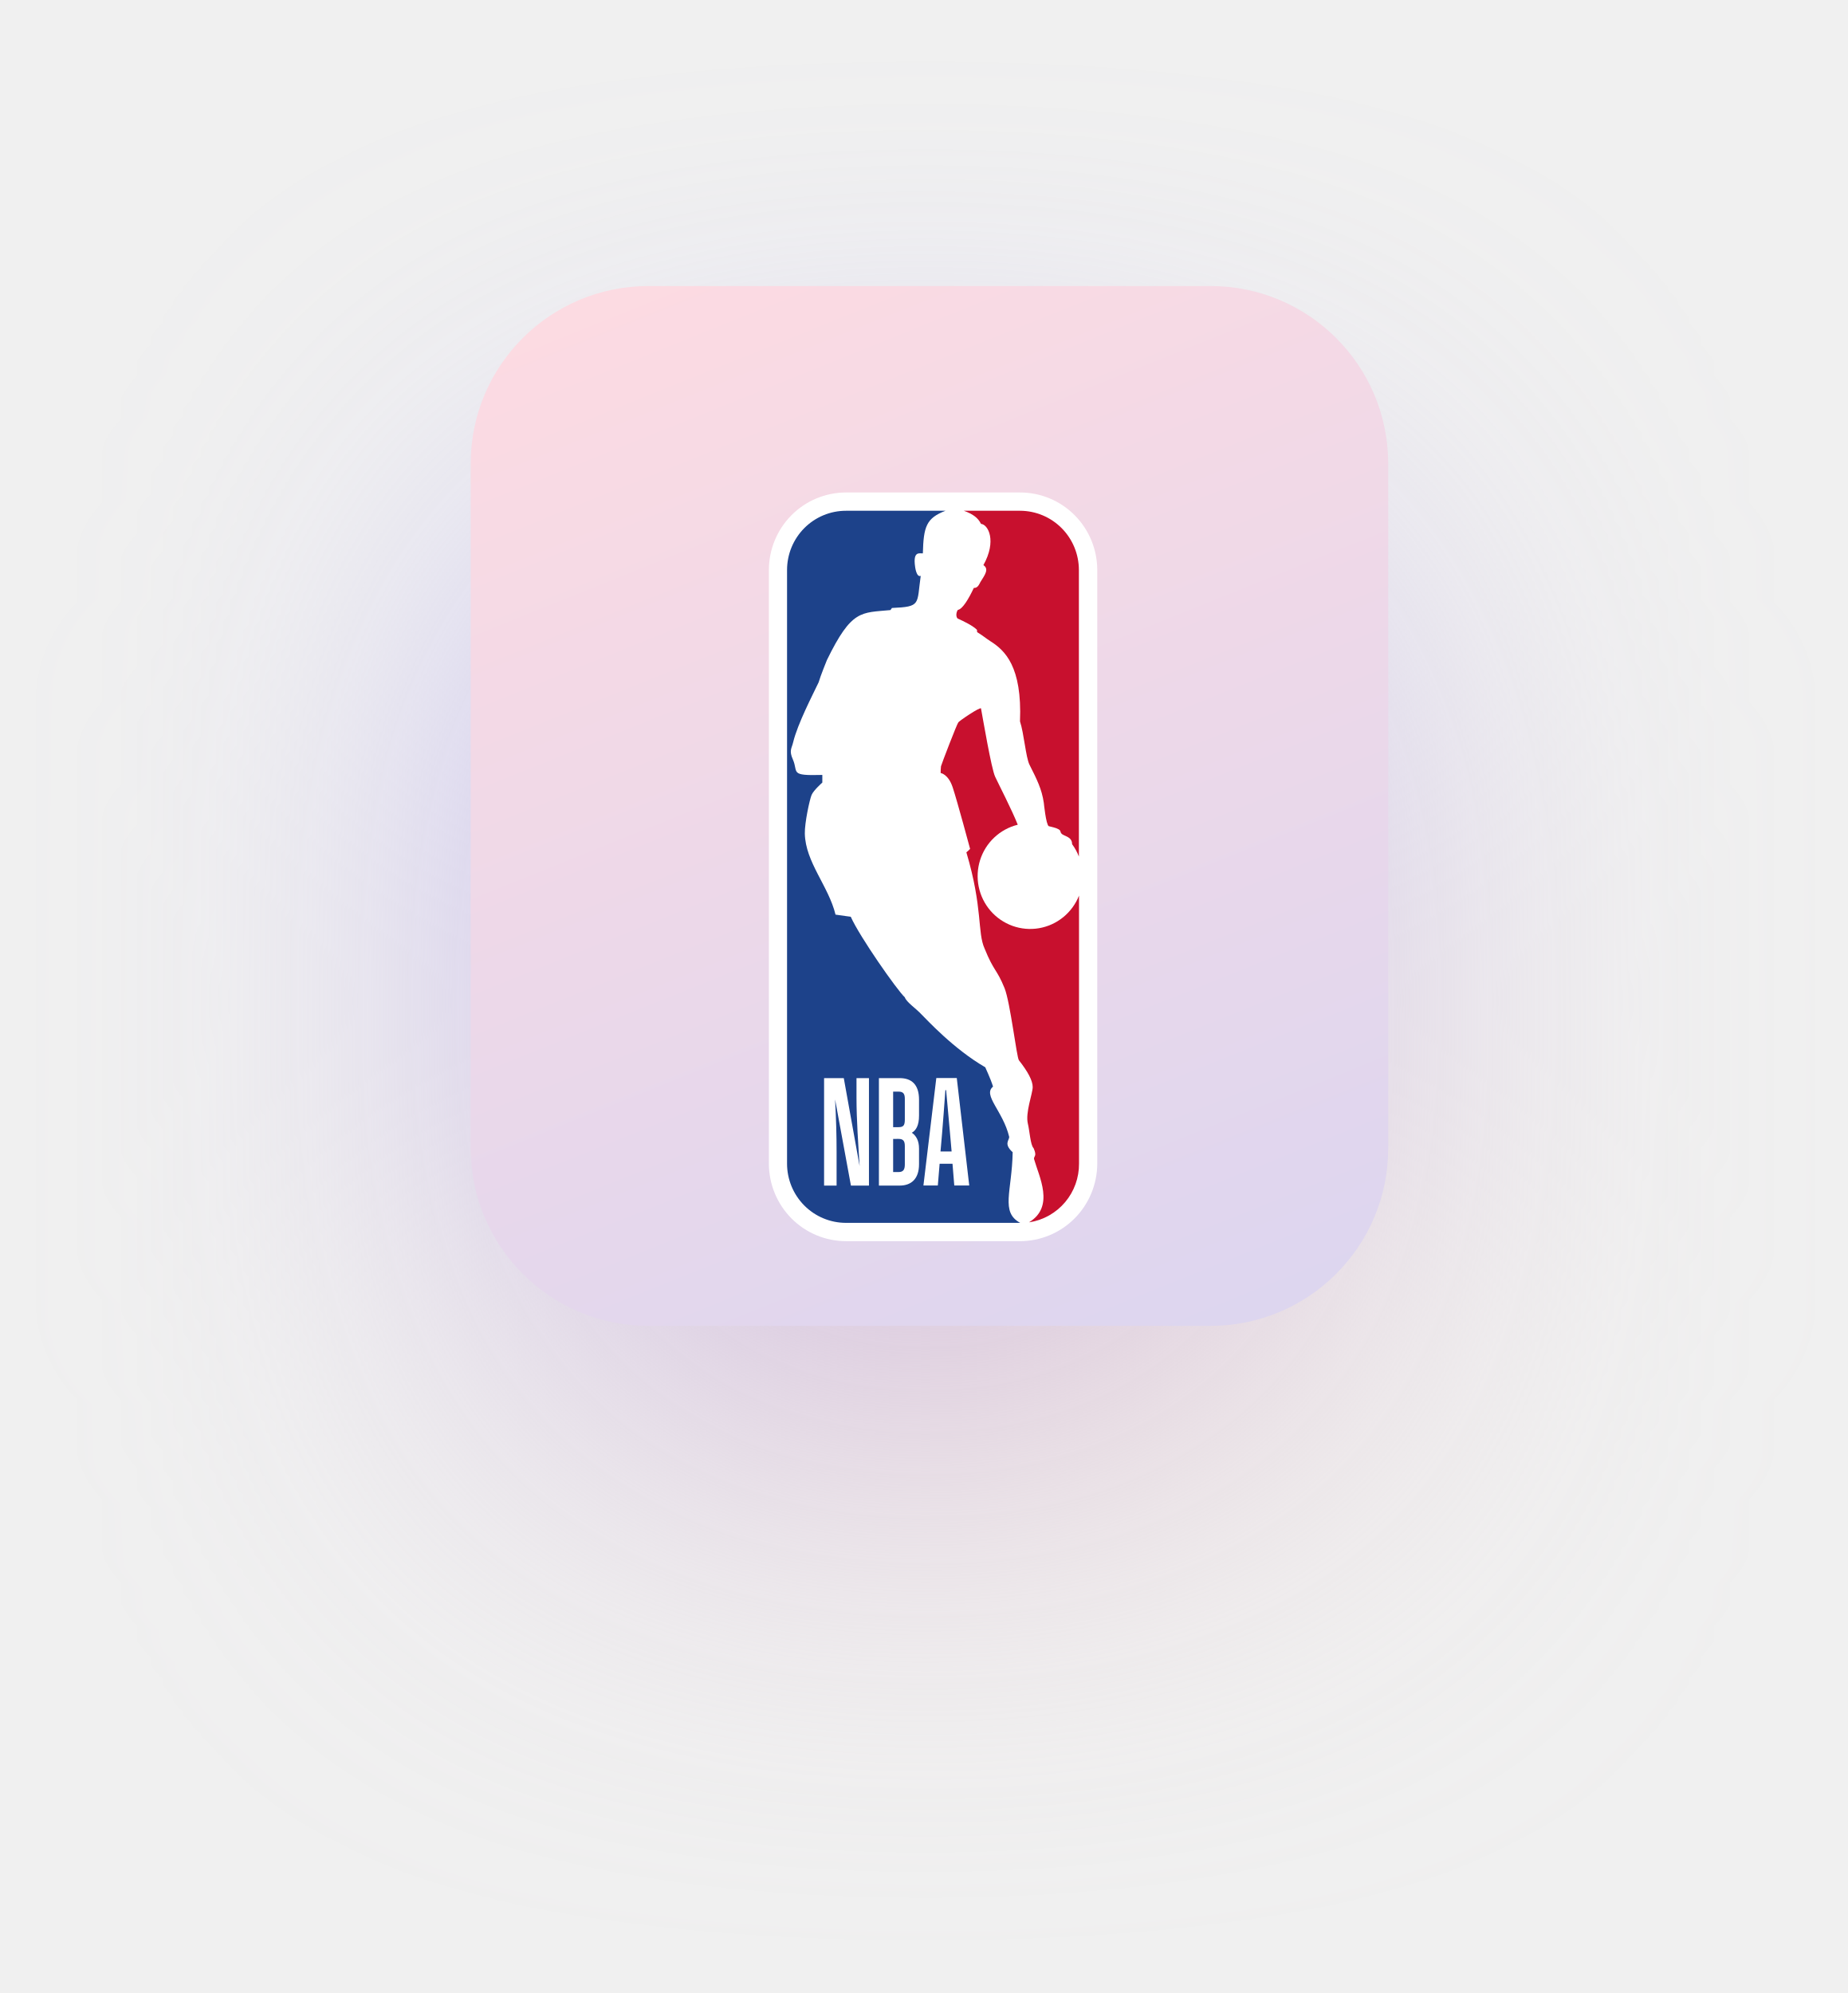
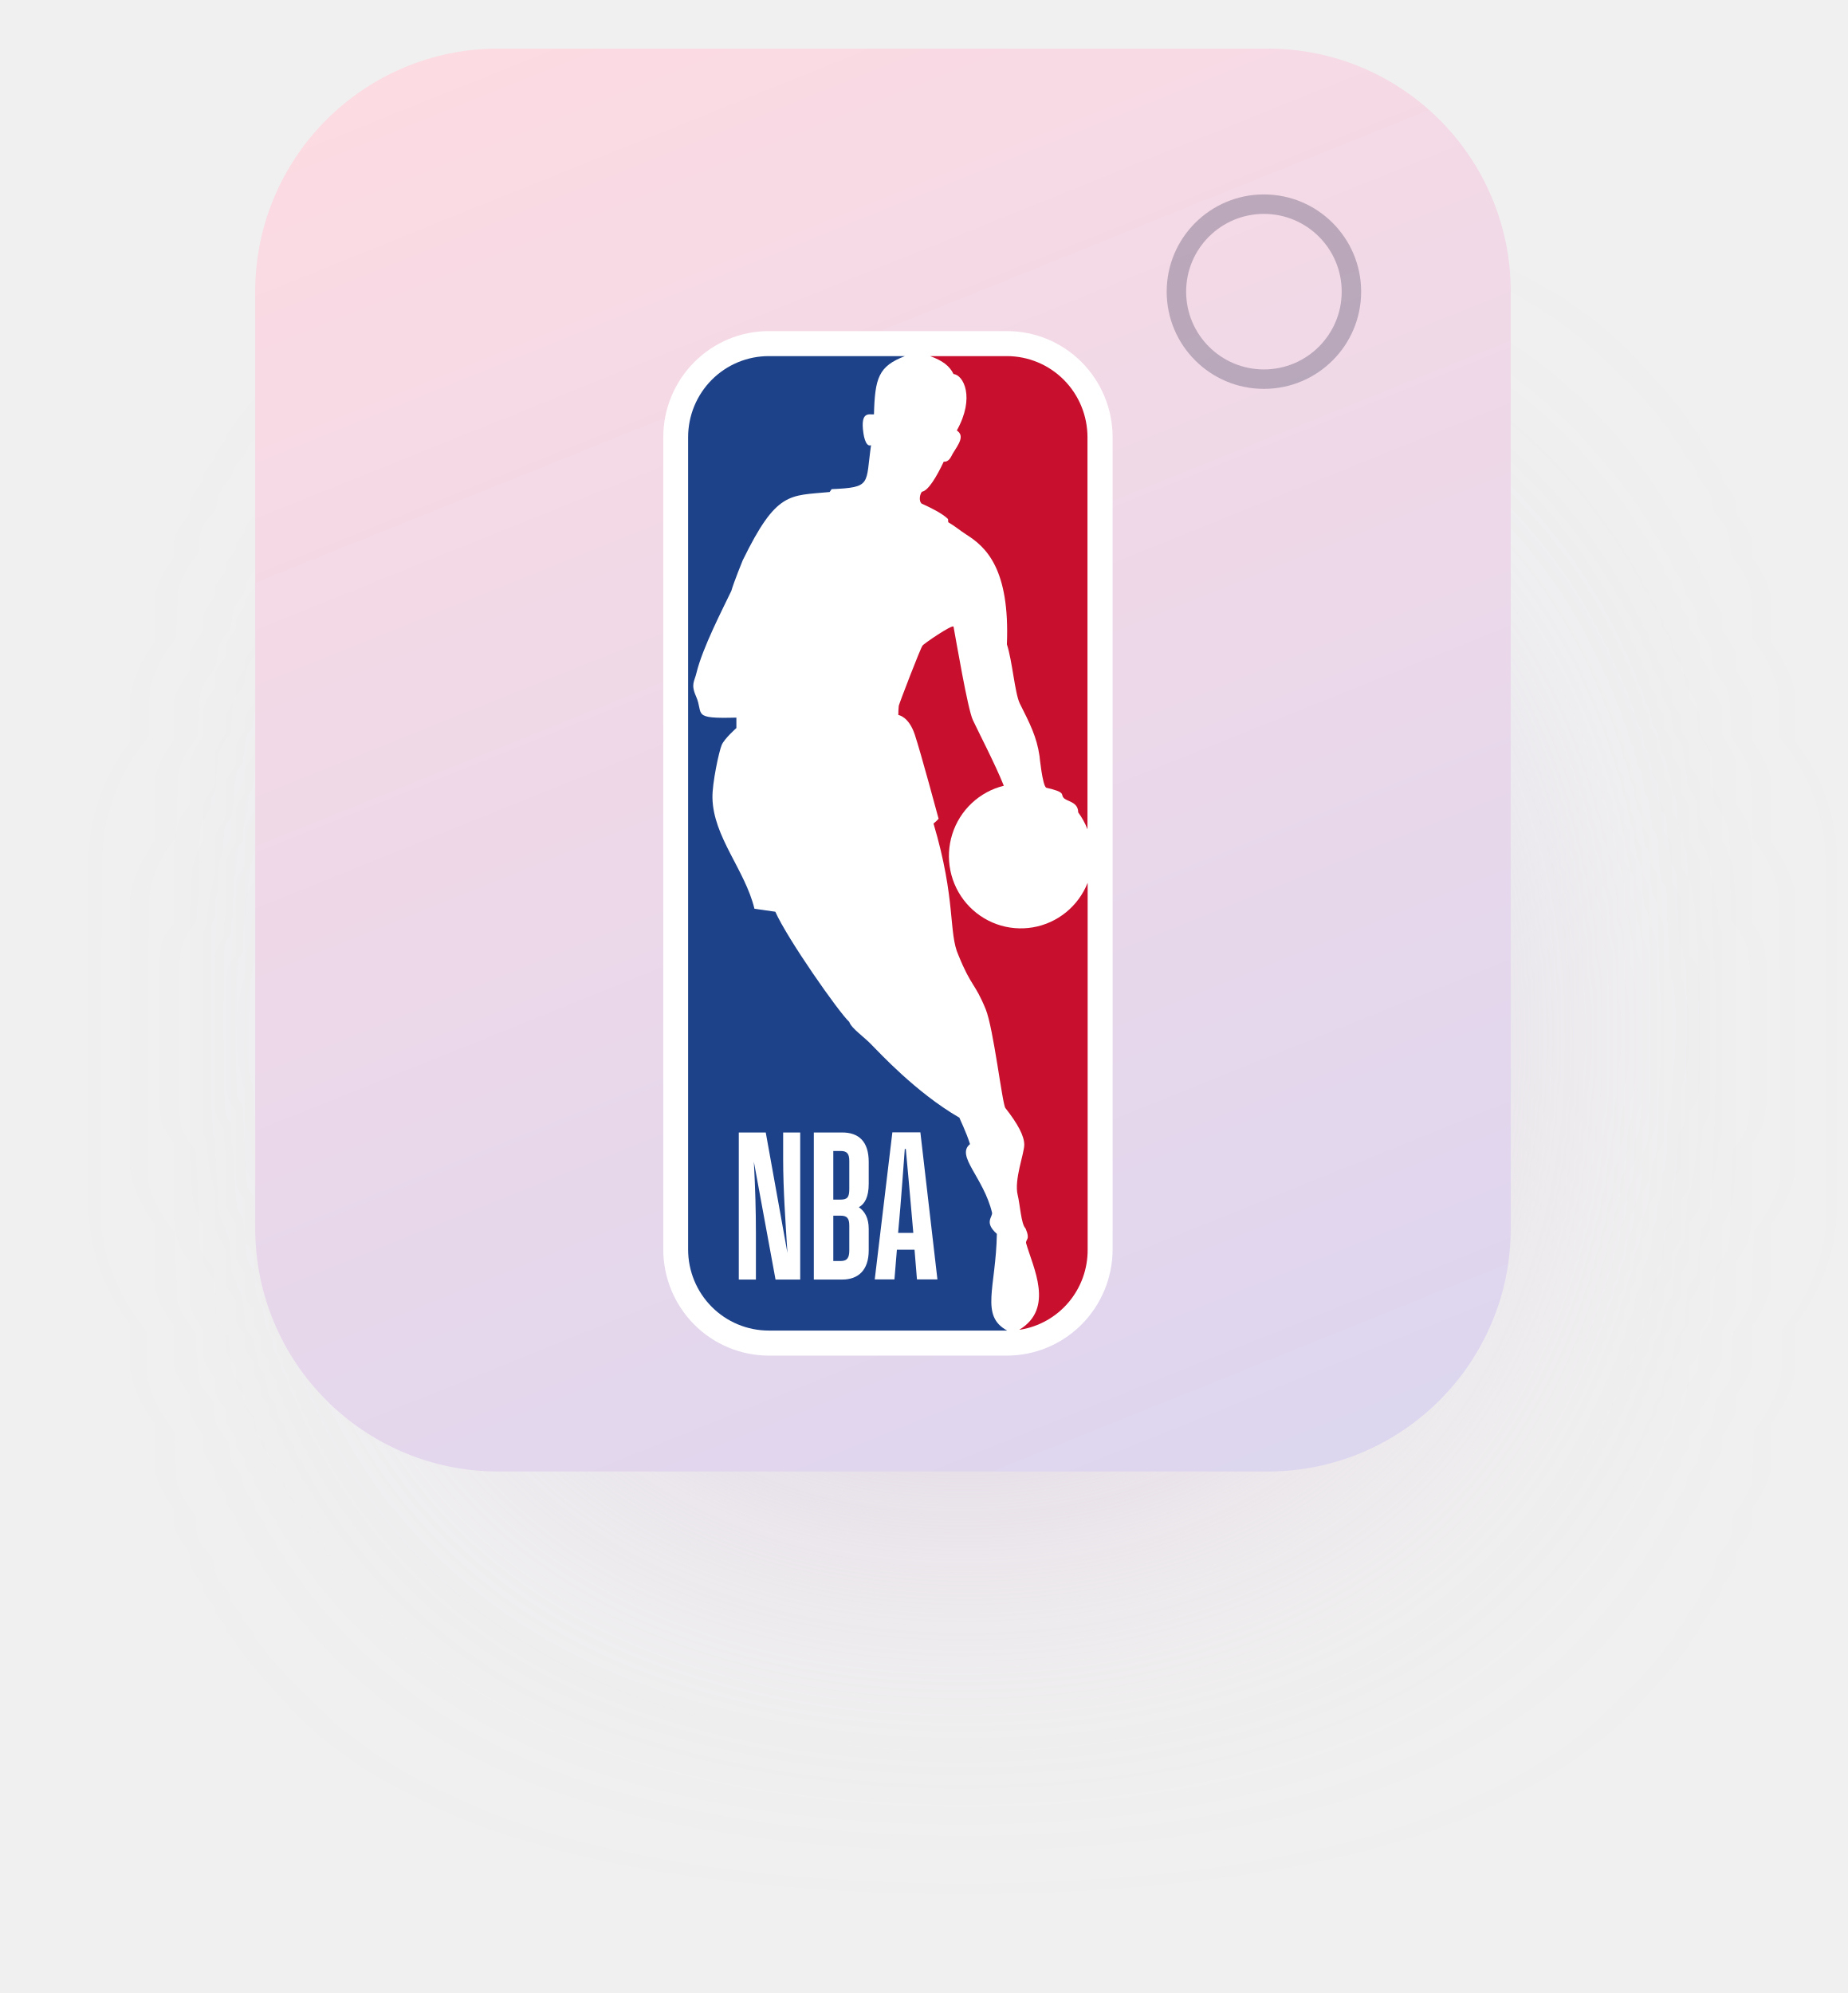
- <svg xmlns="http://www.w3.org/2000/svg" width="152" height="164" viewBox="0 0 208 220" fill="none">
+ <svg xmlns="http://www.w3.org/2000/svg" width="152" height="164" viewBox="32 26 152 164" fill="none">
  <g filter="url(#filter0_f)">
-     <rect x="60.748" y="60.993" width="86.954" height="99.007" rx="16" fill="url(#paint0_linear)" fill-opacity="0.9" />
+     <rect x="80.748" y="80.993" width="60.954" height="60.007" rx="16" fill="url(#paint0_linear)" fill-opacity="0.9" />
  </g>
  <rect x="53" y="30" width="103.311" height="117.086" rx="20" fill="url(#paint1_linear)" />
  <path d="M114.873 53.245H95.249C92.95 53.248 90.746 54.168 89.12 55.804C87.494 57.44 86.579 59.657 86.576 61.971V128.812C86.577 131.127 87.49 133.347 89.116 134.986C90.742 136.624 92.948 137.546 95.249 137.551H114.857C117.16 137.548 119.369 136.626 120.999 134.988C122.628 133.35 123.546 131.129 123.551 128.812V61.971C123.547 59.657 122.631 57.439 121.004 55.804C119.378 54.168 117.173 53.248 114.873 53.245" fill="white" />
  <path d="M110.004 68.702L110.026 68.974C110.623 69.325 110.925 69.61 111.531 70.002C113.13 71.013 115.103 72.815 114.851 79.021C115.3 80.38 115.5 83.035 115.913 83.889C116.748 85.55 117.305 86.632 117.534 88.203C117.534 88.203 117.775 90.649 118.088 90.82C119.742 91.196 119.263 91.364 119.507 91.636C119.763 91.97 120.717 91.954 120.717 92.848C121.034 93.276 121.291 93.745 121.482 94.243V61.972C121.48 60.207 120.784 58.515 119.546 57.265C118.307 56.016 116.627 55.311 114.873 55.304H108.532C109.542 55.668 110.126 56.098 110.461 56.78C111.271 56.851 112.252 58.697 110.731 61.423C111.404 61.874 110.88 62.545 110.396 63.326C110.255 63.576 110.101 64.022 109.653 63.992C109.077 65.209 108.383 66.389 107.856 66.465C107.697 66.661 107.586 67.186 107.821 67.433C108.594 67.781 109.534 68.248 109.999 68.702" fill="#C8102E" />
  <path d="M121.496 98.641C121.121 99.59 120.509 100.426 119.72 101.069C118.931 101.711 117.991 102.139 116.99 102.31C115.989 102.481 114.961 102.391 114.006 102.047C113.05 101.703 112.198 101.118 111.532 100.347C110.866 99.576 110.408 98.646 110.203 97.646C109.997 96.645 110.051 95.609 110.359 94.636C110.667 93.662 111.219 92.785 111.961 92.089C112.704 91.392 113.612 90.899 114.598 90.658C113.917 88.942 112.477 86.162 112.05 85.248C111.623 84.335 110.672 78.689 110.461 77.569C110.413 77.325 107.911 79.032 107.905 79.135C107.76 79.279 106.014 83.827 105.955 84.074C105.928 84.327 105.915 84.581 105.917 84.835C105.917 84.835 106.768 84.941 107.268 86.436C107.768 87.931 109.232 93.376 109.232 93.376C109.104 93.518 108.964 93.649 108.813 93.767C110.683 100.057 110.029 102.765 110.867 104.608C111.92 107.209 112.218 106.866 113.109 109.052C113.755 110.642 114.479 116.905 114.73 117.182C115.741 118.468 116.281 119.473 116.281 120.199C116.281 120.925 115.427 123.086 115.741 124.342C115.927 125.081 116.027 126.737 116.37 127.06C116.37 127.06 116.684 127.682 116.53 127.957C116.484 128.052 116.395 128.199 116.435 128.31C116.992 130.287 118.786 133.654 115.879 135.419H115.941C117.499 135.169 118.918 134.365 119.937 133.153C120.956 131.941 121.51 130.401 121.496 128.813V98.641Z" fill="#C8102E" />
  <path d="M114.026 127.535C112.962 126.579 113.673 126.176 113.632 125.796C112.93 122.876 110.622 121.11 111.816 120.147C111.522 119.182 110.922 117.973 110.944 117.973C107.353 115.899 104.292 112.536 103.773 112.031C103.143 111.343 102.071 110.65 101.882 110.093C101.017 109.294 96.783 103.251 95.797 101.025L94.079 100.78C93.298 97.567 90.688 94.876 90.623 91.652C90.599 90.434 91.163 87.825 91.385 87.303C91.606 86.781 92.593 85.909 92.593 85.909V85.05C88.845 85.156 89.923 84.778 89.275 83.305C88.823 82.291 89.148 82.068 89.31 81.364C89.815 79.284 91.485 76.08 92.177 74.623C92.387 73.886 93.111 72.114 93.111 72.114C95.905 66.389 96.948 66.81 100.266 66.487L100.431 66.251C103.757 66.106 103.211 65.854 103.673 62.633C103.187 62.842 103.043 61.621 103.043 61.621C102.773 59.789 103.549 60.135 103.913 60.099C103.992 57.085 104.297 56.136 106.459 55.304H95.254C94.383 55.304 93.52 55.476 92.715 55.811C91.91 56.147 91.179 56.638 90.563 57.258C89.947 57.878 89.458 58.614 89.125 59.423C88.792 60.233 88.621 61.101 88.621 61.977V128.813C88.62 129.69 88.791 130.558 89.124 131.368C89.457 132.178 89.946 132.914 90.562 133.534C91.178 134.154 91.909 134.646 92.715 134.981C93.52 135.317 94.382 135.489 95.254 135.489H114.872C112.624 134.271 113.951 131.947 114.026 127.535Z" fill="#1D428A" />
  <path d="M98.965 131.292V119.19H101.299C102.65 119.19 103.482 119.919 103.482 121.615V123.409C103.482 124.51 103.15 125.07 102.672 125.341C103.139 125.665 103.482 126.206 103.482 127.122V128.886C103.482 130.544 102.599 131.292 101.299 131.292H98.965ZM100.567 126.037V129.767H101.183C101.723 129.767 101.883 129.476 101.883 128.9V126.85C101.883 126.257 101.699 126.035 101.167 126.035L100.567 126.037ZM100.567 120.715V124.714H101.167C101.731 124.714 101.883 124.51 101.883 123.849V121.528C101.883 120.968 101.715 120.712 101.183 120.712L100.567 120.715ZM107.251 128.834H105.8L105.598 131.281H103.977L105.428 119.179H107.732L109.135 131.281H107.451L107.251 128.834ZM106.533 120.546H106.449C106.349 122.003 106.149 124.561 106.081 125.377L105.9 127.453H107.151L106.968 125.371C106.9 124.54 106.668 122.014 106.533 120.541V120.546ZM94.199 131.292H92.791V119.19H95.009L96.793 129.103C96.644 126.733 96.441 123.868 96.441 121.427V119.19H97.844V131.292H95.814L94.031 121.596C94.147 123.833 94.199 125.613 94.199 127.478V131.292Z" fill="white" />
+   <path fill-rule="evenodd" clip-rule="evenodd" d="M136 42C131.582 42 128 45.582 128 50C128 54.418 131.582 58 136 58C140.418 58 144 54.418 144 50C144 45.582 140.418 42 136 42ZM136 43.6C132.465 43.6 129.6 46.465 129.6 50C129.6 53.534 132.465 56.4 136 56.4C139.535 56.4 142.4 53.534 142.4 50C142.4 46.465 139.535 43.6 136 43.6Z" fill="#58536D" fill-opacity="0.36" />
  <defs>
    <filter id="filter0_f" x="0.748" y="0.993" width="206.954" height="219.007" filterUnits="userSpaceOnUse" color-interpolation-filters="sRGB">
      <feFlood flood-opacity="0" result="BackgroundImageFix" />
      <feBlend mode="normal" in="SourceGraphic" in2="BackgroundImageFix" result="shape" />
      <feGaussianBlur stdDeviation="30" result="effect1_foregroundBlur" />
    </filter>
    <linearGradient id="paint0_linear" x1="88.891" y1="55.029" x2="147.063" y2="173.077" gradientUnits="userSpaceOnUse">
      <stop stop-color="#A59DFA" />
      <stop offset="1" stop-color="#F3CFBF" />
    </linearGradient>
    <linearGradient id="paint1_linear" x1="82.702" y1="13.212" x2="195.429" y2="292.979" gradientUnits="userSpaceOnUse">
      <stop stop-color="#FFDBE1" />
      <stop offset="1" stop-color="#B8D0FF" />
    </linearGradient>
  </defs>
</svg>
